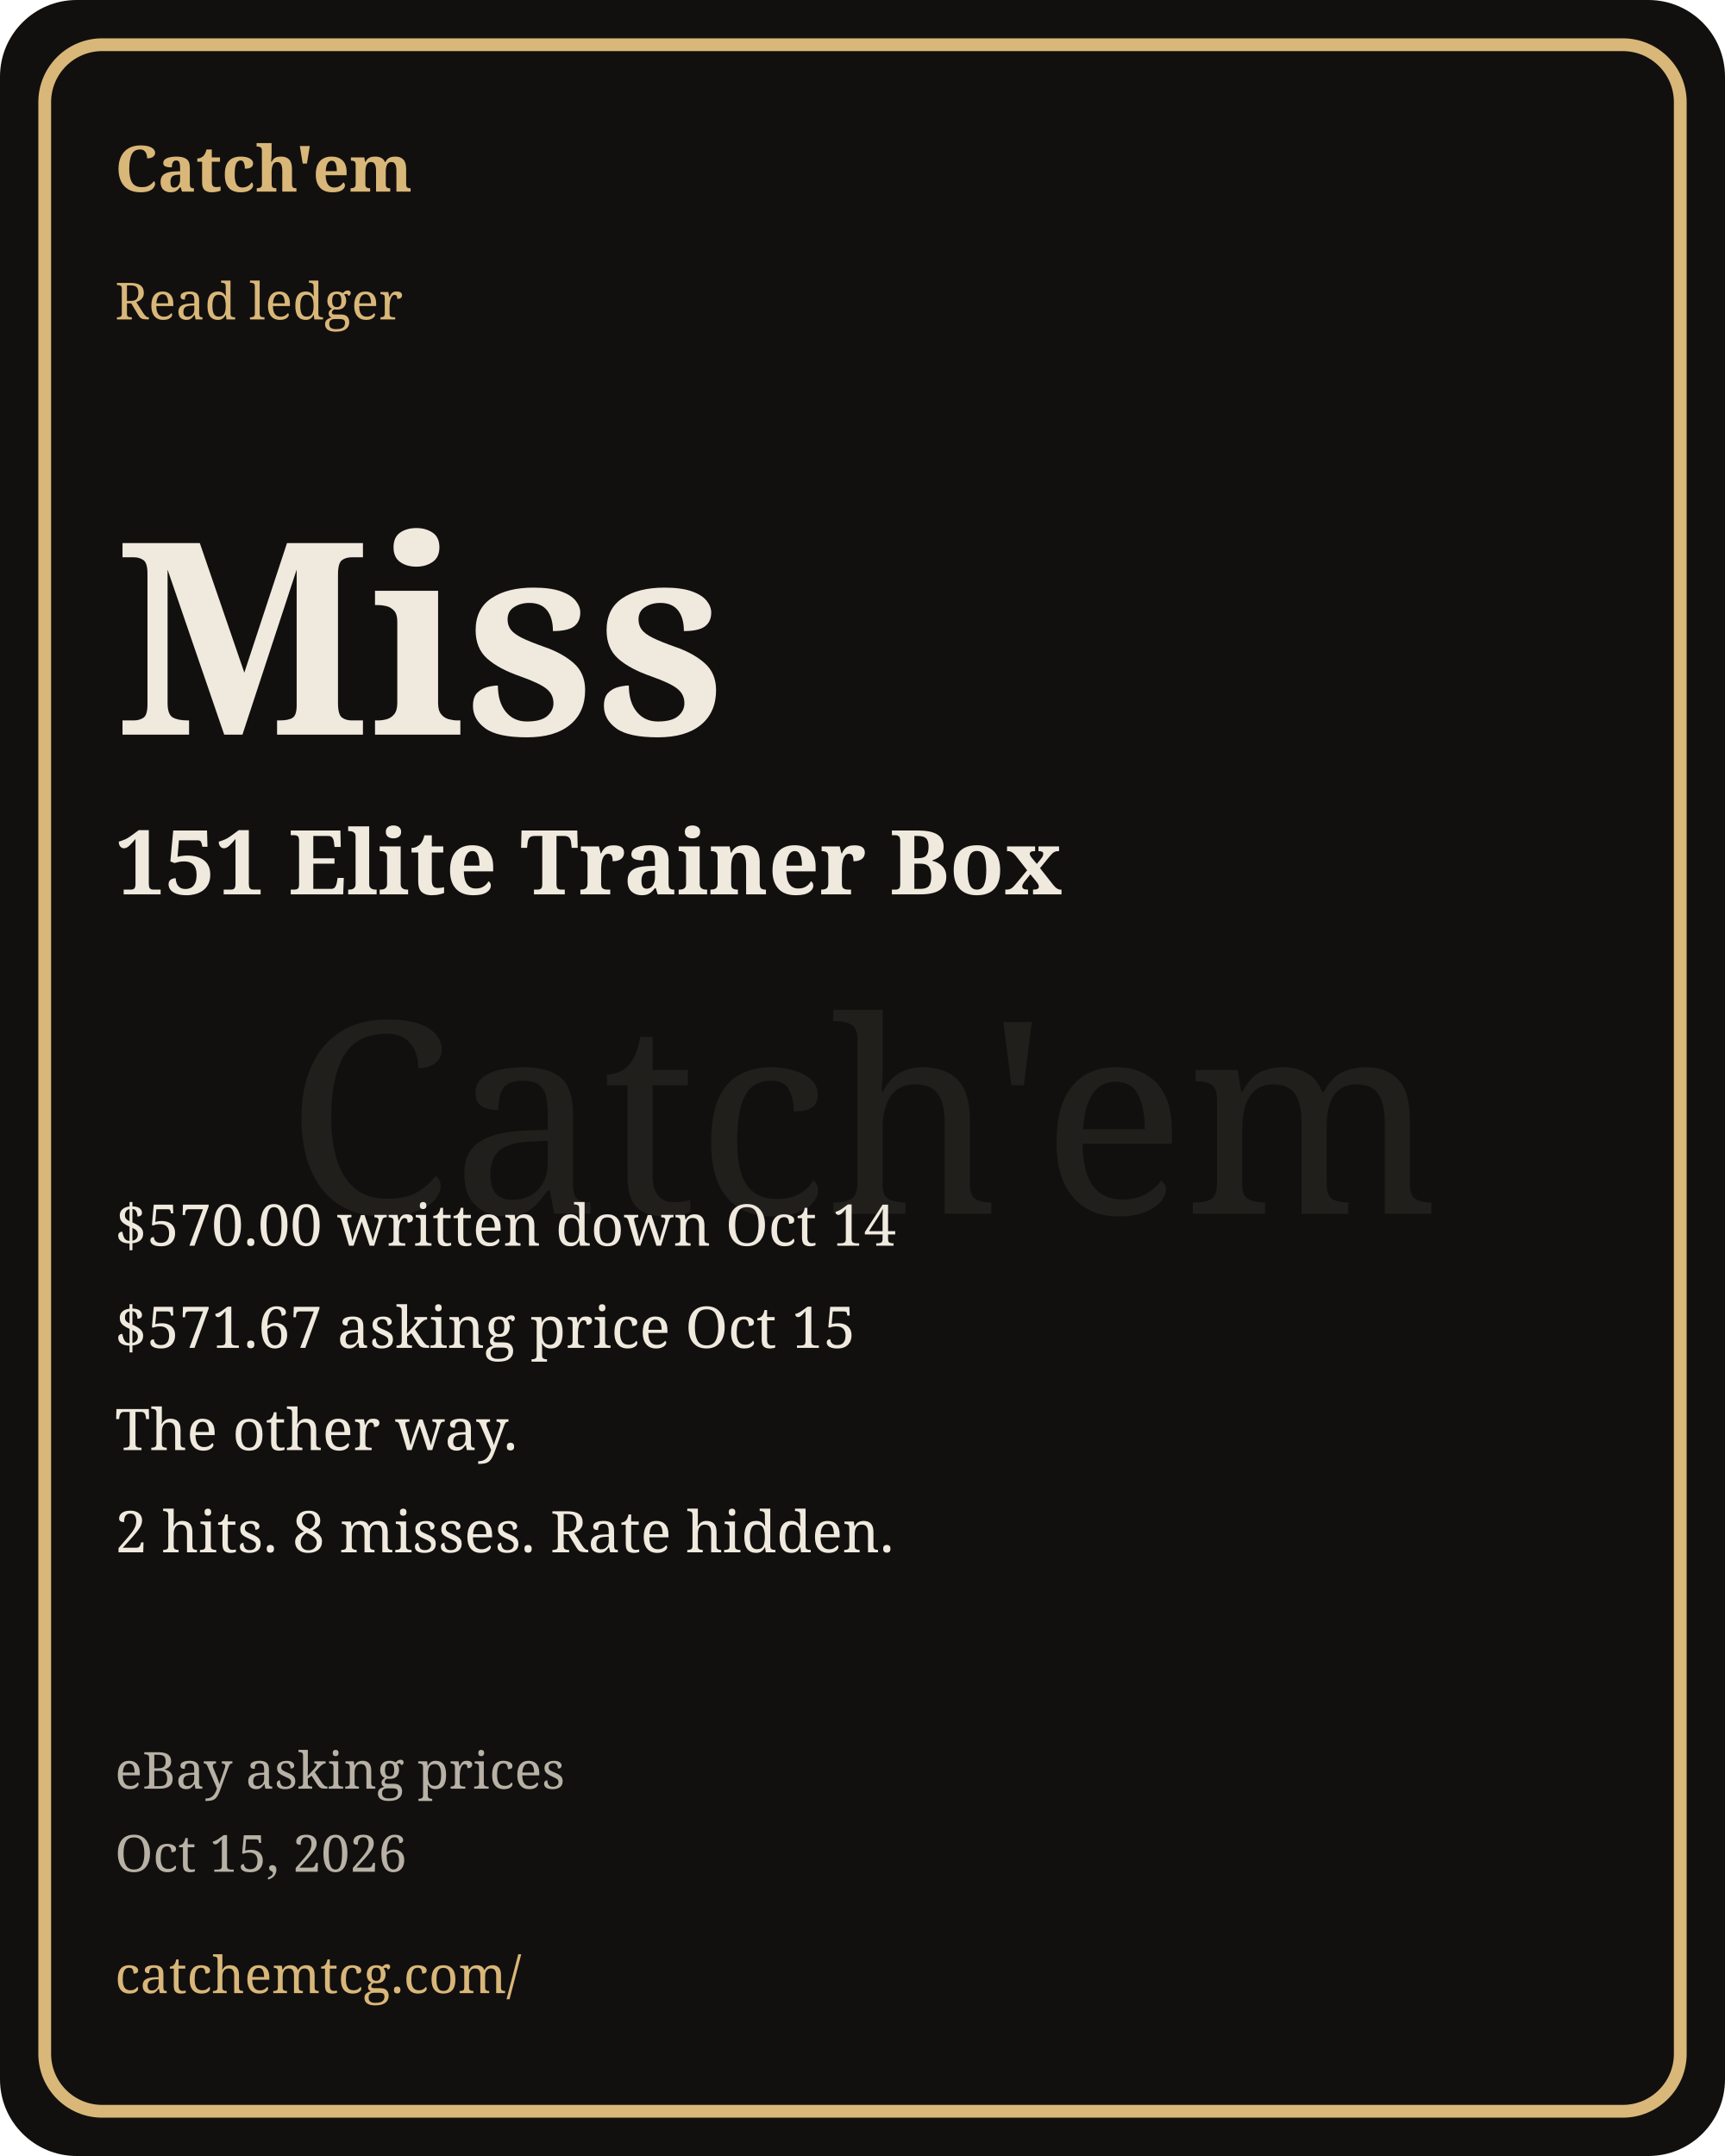
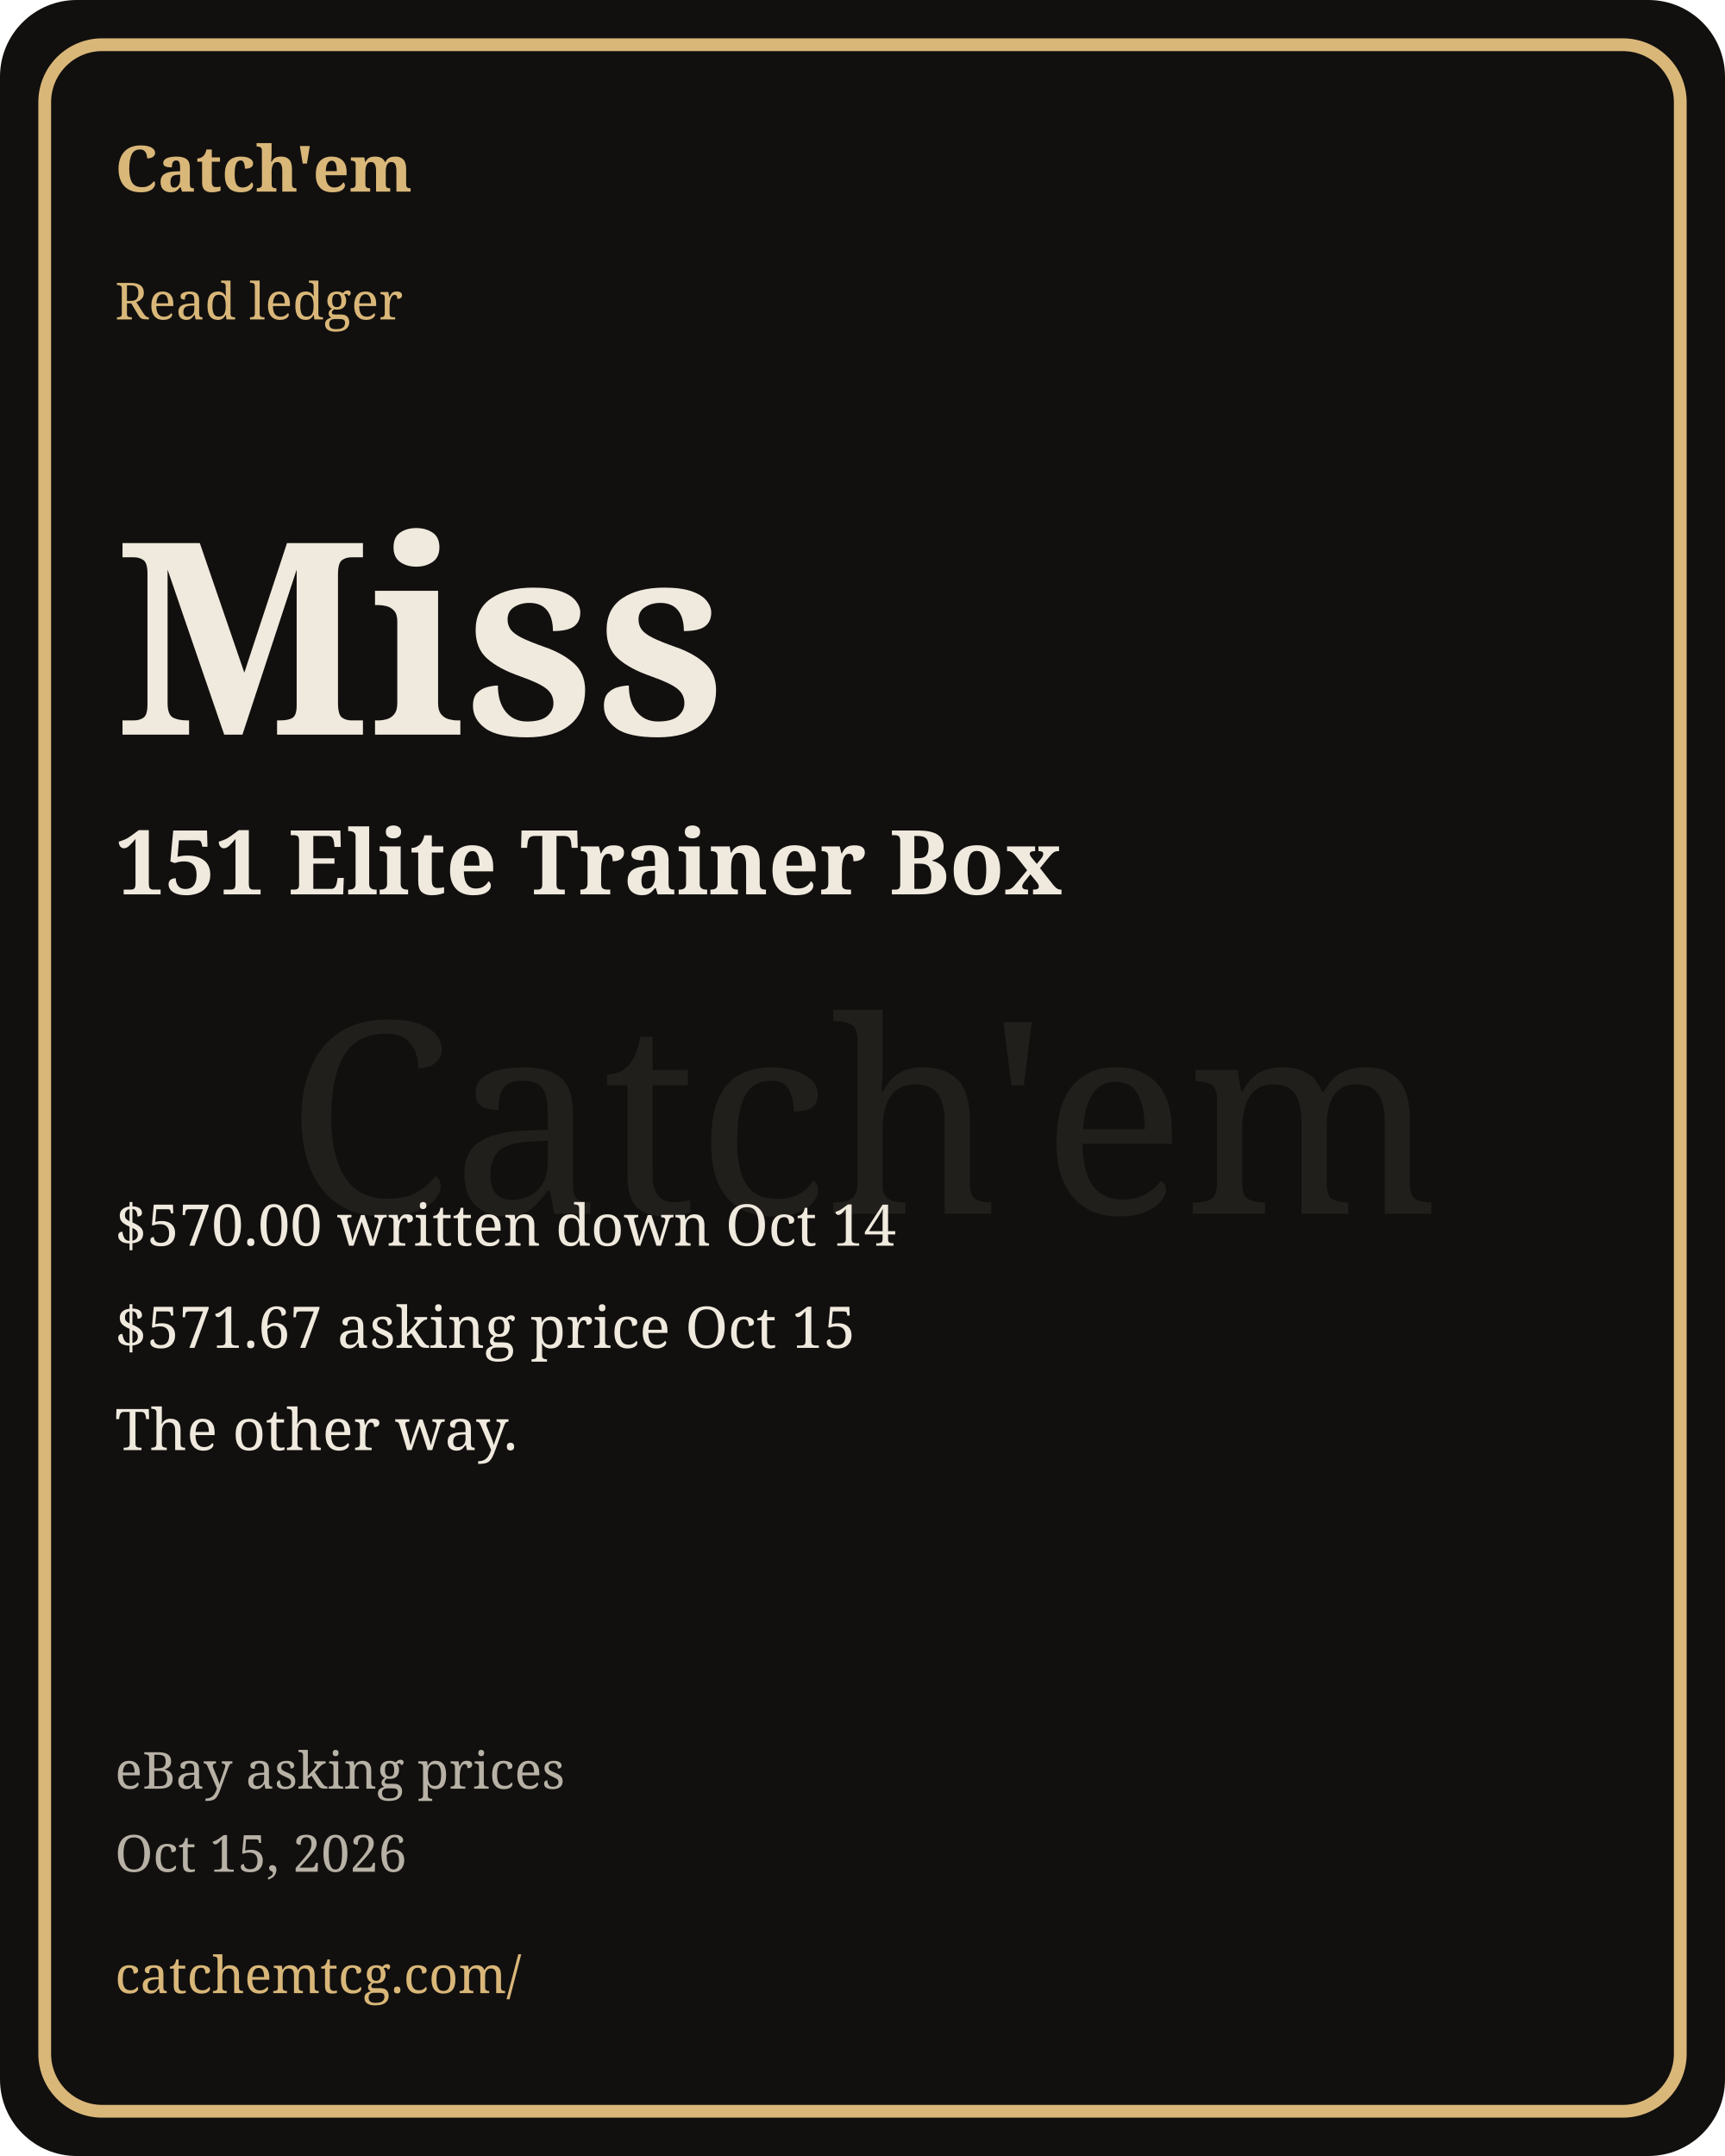
<svg xmlns="http://www.w3.org/2000/svg" width="1080" height="1350" viewBox="0 0 1080 1350" role="img">
  <rect width="1080" height="1350" rx="48" fill="#12100e" />
  <rect x="28" y="28" width="1024" height="1294" rx="36" fill="none" stroke="#d9b779" stroke-width="8" />
  <text x="540" y="760" text-anchor="middle" fill="#efe9de" fill-opacity="0.07" font-family="Georgia, serif" font-size="168">Catch'em</text>
  <text x="72" y="120" fill="#d9b779" font-family="Georgia, serif" font-size="40" font-weight="600">Catch'em</text>
  <text x="72" y="200" fill="#d9b779" font-family="Georgia, serif" font-size="32" font-weight="500">Read ledger</text>
  <text x="72" y="460" fill="#efe9de" font-family="Georgia, serif" font-size="168" font-weight="600">Miss</text>
  <text x="72" y="560" fill="#efe9de" font-family="Georgia, serif" font-size="56" font-weight="600">151 Elite Trainer Box</text>
  <text x="72" y="780" fill="#efe9de" font-family="Georgia, serif" font-size="36" font-weight="500">$570.00 written down Oct 14</text>
  <text x="72" y="844" fill="#efe9de" font-family="Georgia, serif" font-size="36" font-weight="500">$571.67 asking price Oct 15</text>
  <text x="72" y="908" fill="#efe9de" font-family="Georgia, serif" font-size="36" font-weight="500">The other way.</text>
-   <text x="72" y="972" fill="#efe9de" font-family="Georgia, serif" font-size="36" font-weight="500">2 hits. 8 misses. Rate hidden.</text>
  <text x="72" y="1120" fill="#b7b1a6" font-family="Georgia, serif" font-size="32" font-weight="500">eBay asking prices</text>
  <text x="72" y="1172" fill="#b7b1a6" font-family="Georgia, serif" font-size="32" font-weight="500">Oct 15, 2026</text>
  <text x="72" y="1248" fill="#d9b779" font-family="Georgia, serif" font-size="32" font-weight="500">catchemtcg.com/</text>
</svg>
